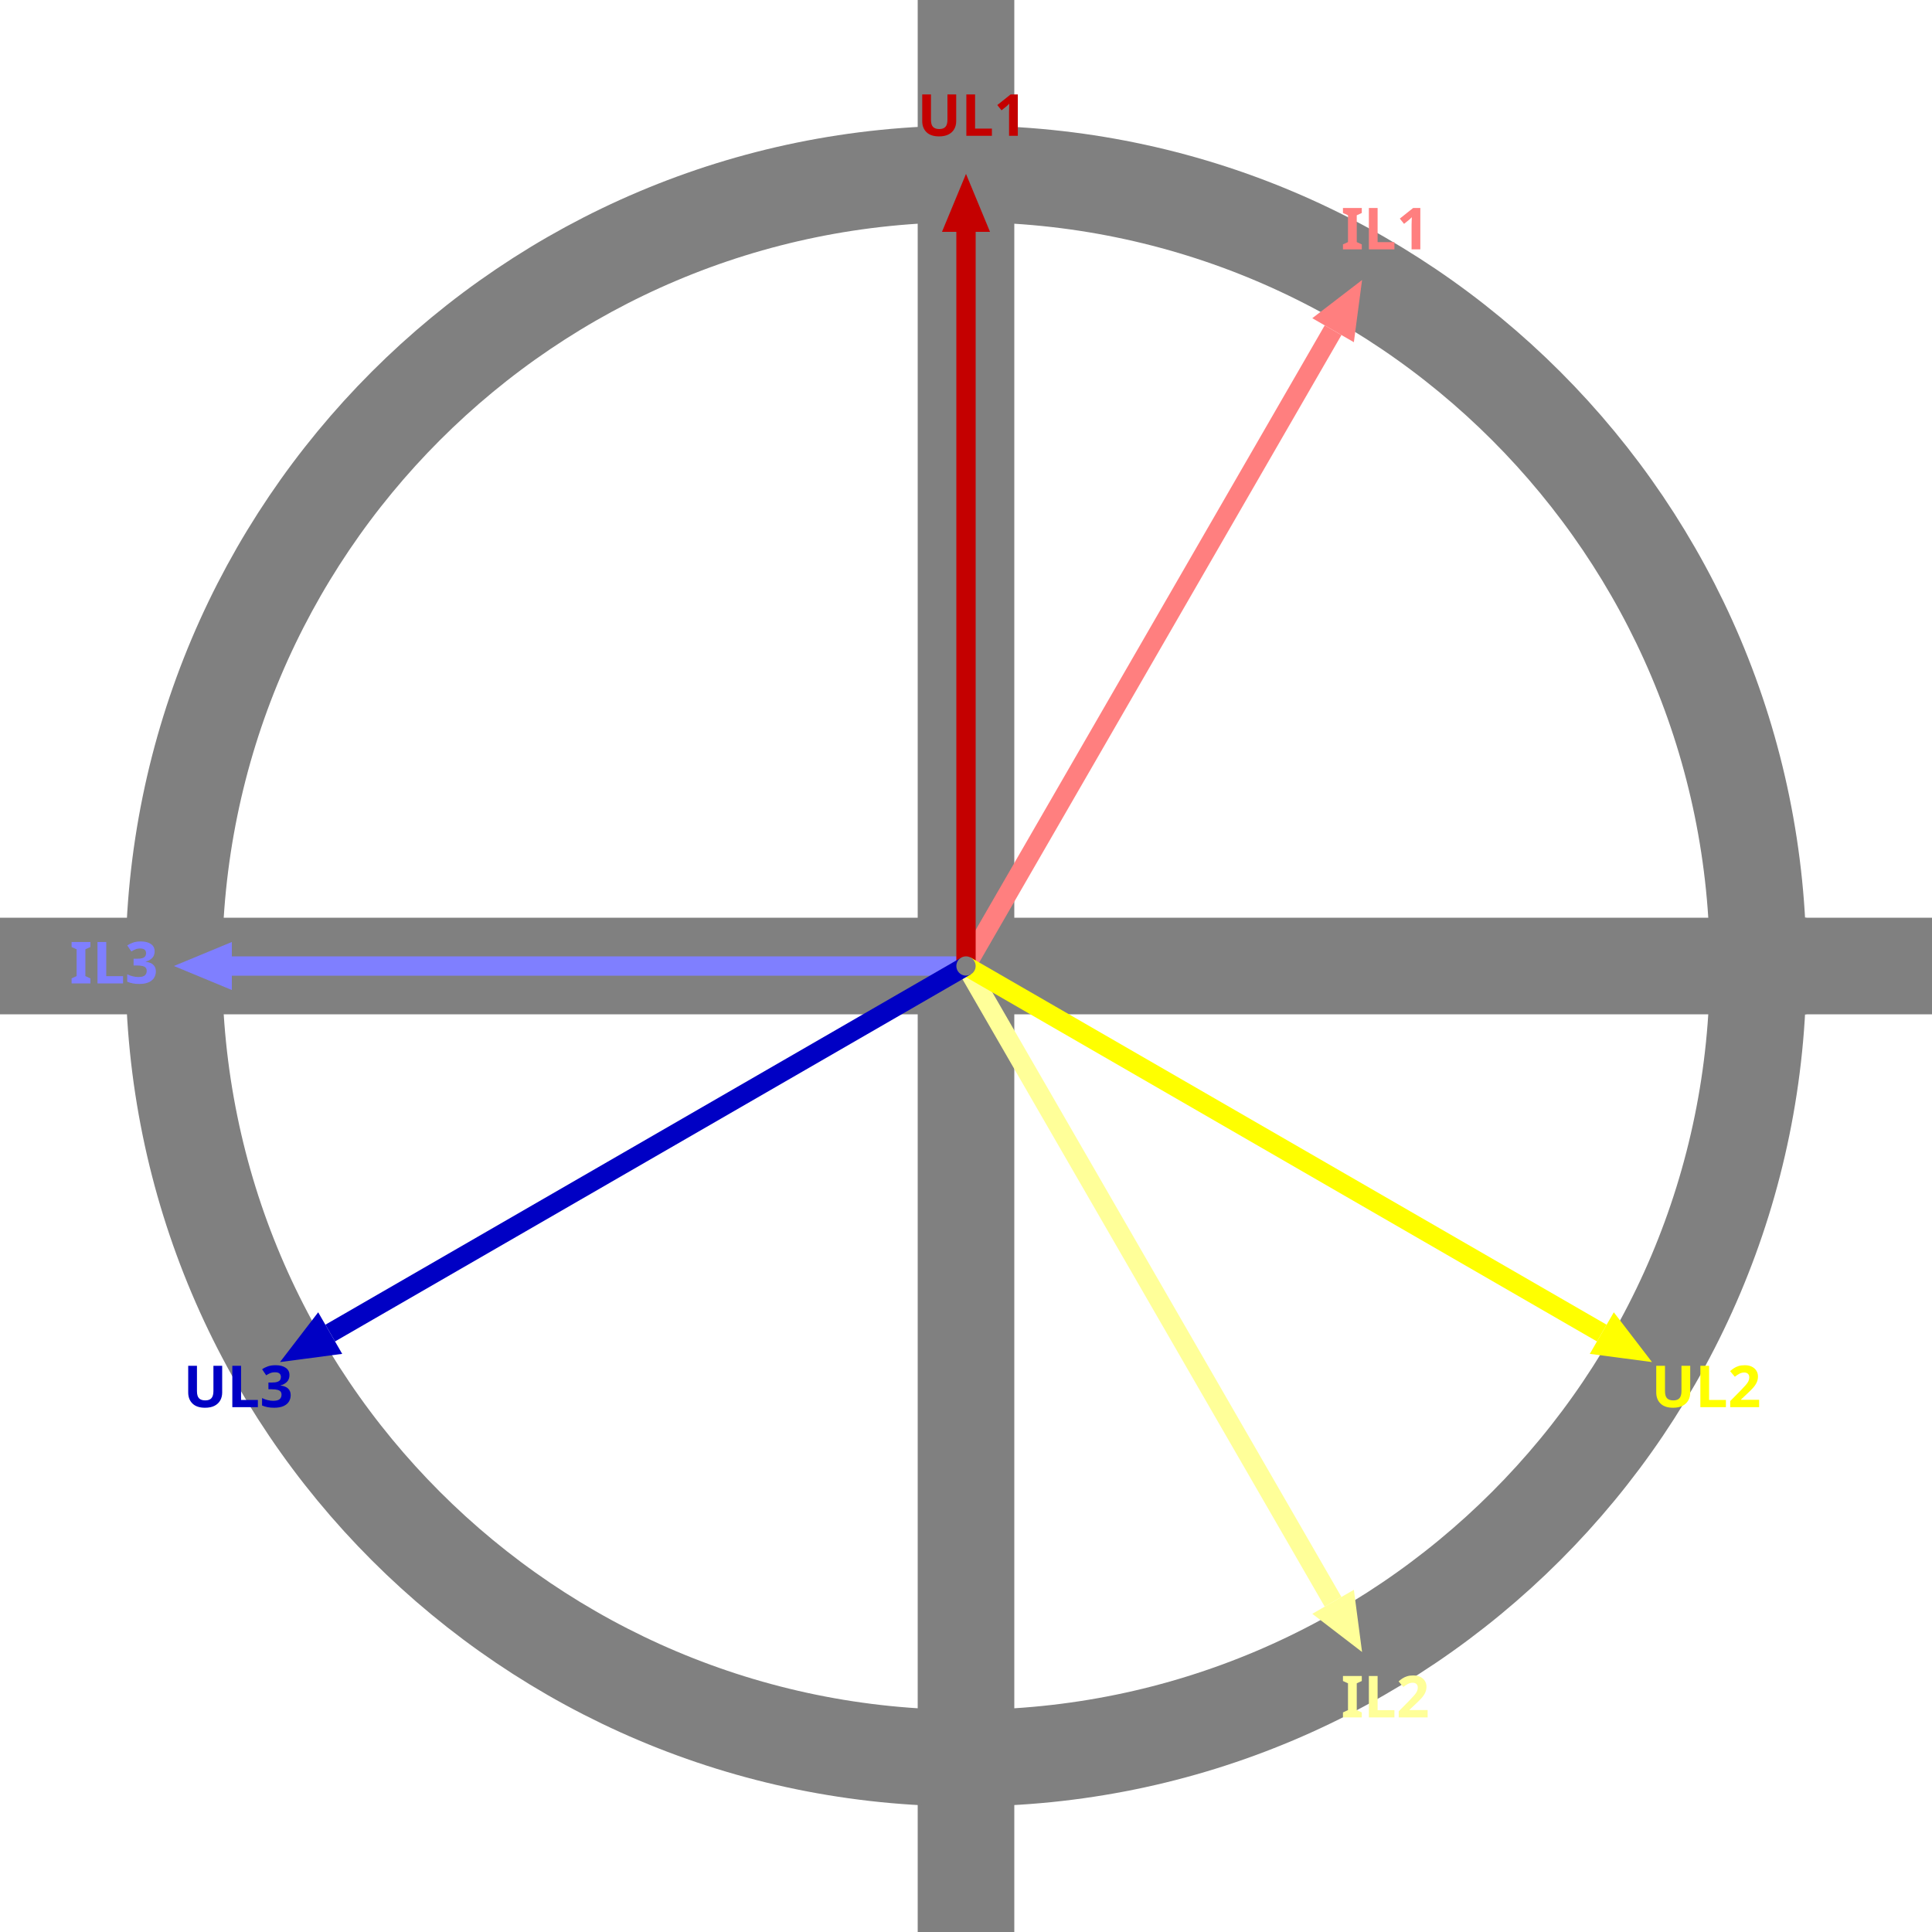
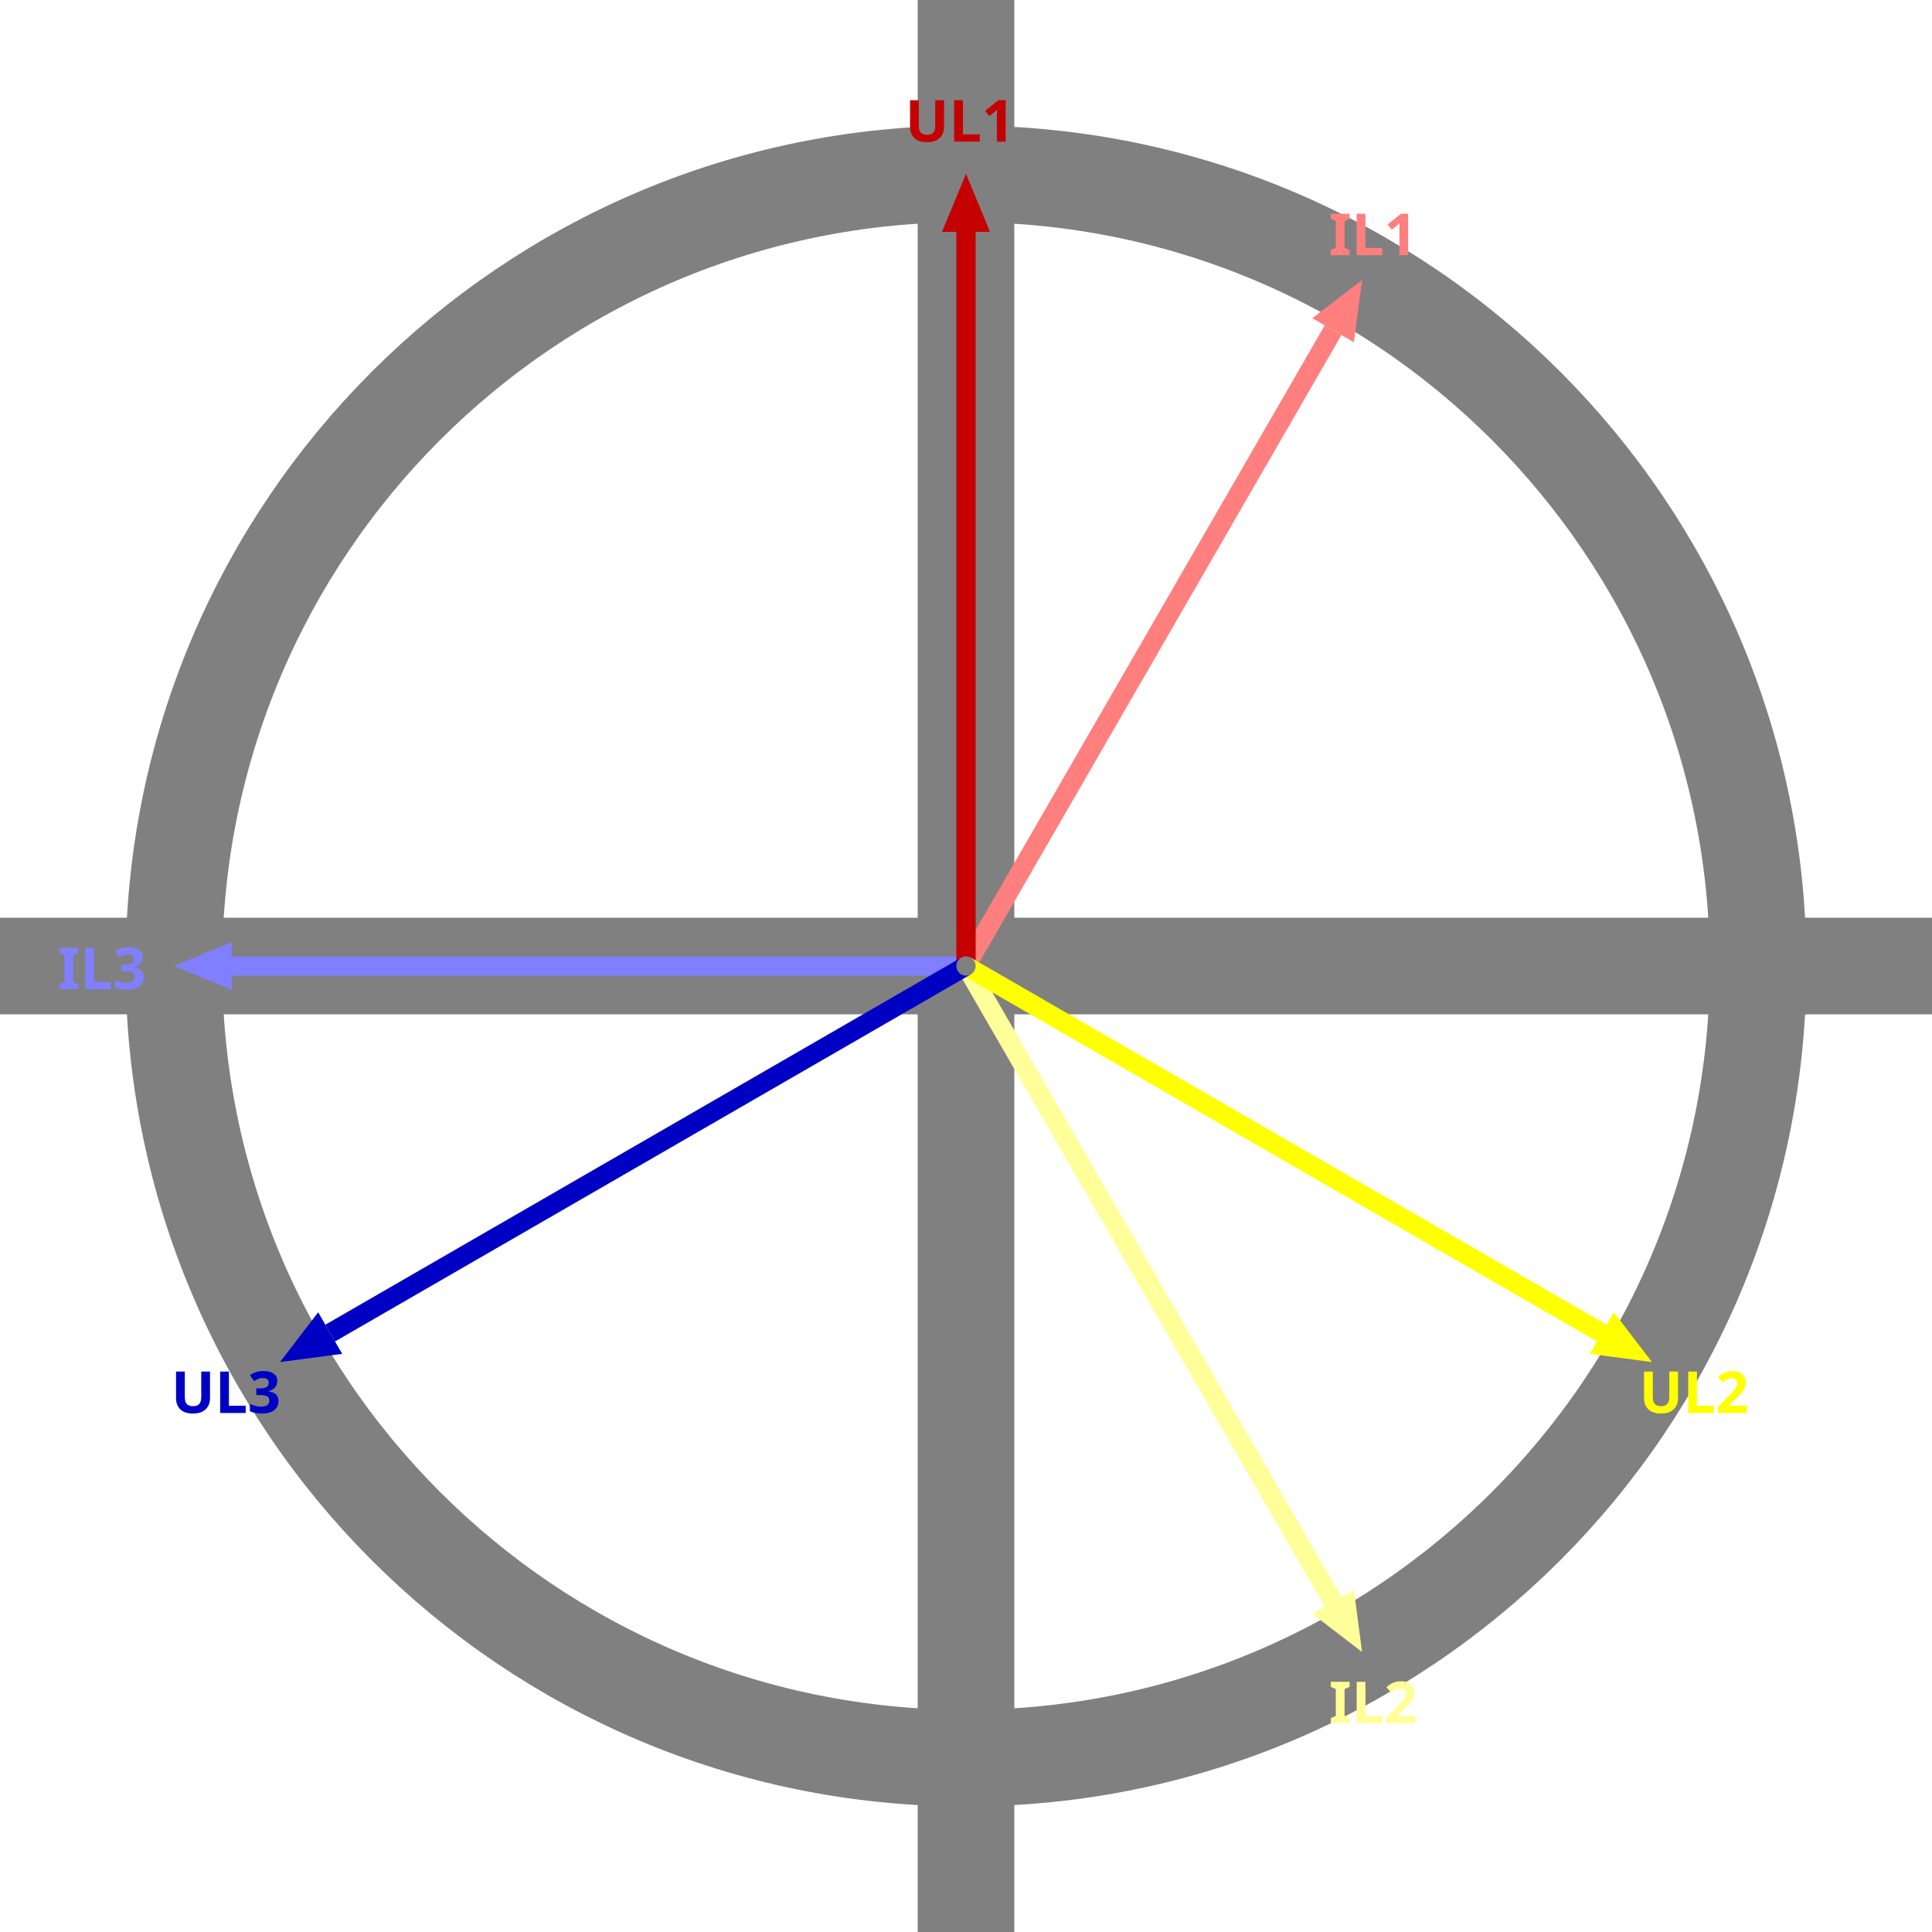
<svg xmlns="http://www.w3.org/2000/svg" width="705.556mm" height="705.556mm" viewBox="0 0 2000 2000" version="1.2" baseProfile="tiny">
  <defs>
</defs>
  <g fill="none" stroke="black" stroke-width="1" fill-rule="evenodd" stroke-linecap="square" stroke-linejoin="bevel">
    <g fill="none" stroke="#808080" stroke-opacity="1" stroke-width="100" stroke-linecap="square" stroke-linejoin="bevel" transform="matrix(1,0,0,1,0,0)" font-family="Sans" font-size="60" font-weight="570" font-style="normal">
      <polyline fill="none" vector-effect="none" points="0,1000 2000,1000 " />
      <polyline fill="none" vector-effect="none" points="1000,0 1000,2000 " />
      <path vector-effect="none" fill-rule="evenodd" d="M1820,1000 C1820,547.127 1452.87,180 1000,180 C547.127,180 180,547.127 180,1000 C180,1452.87 547.127,1820 1000,1820 C1452.87,1820 1820,1452.87 1820,1000 " />
    </g>
    <g fill="none" stroke="#ff7f7f" stroke-opacity="1" stroke-width="20" stroke-linecap="square" stroke-linejoin="bevel" transform="matrix(1,0,0,1,0,0)" font-family="Sans" font-size="60" font-weight="570" font-style="normal">
      <polyline fill="none" vector-effect="none" points="1005,991.34 1375,350.481 " />
    </g>
    <g fill="none" stroke="none" transform="matrix(1,0,0,1,0,0)" font-family="Sans" font-size="60" font-weight="570" font-style="normal">
      <path vector-effect="none" fill-rule="evenodd" d="M1410,289.859 L1401.52,354.247 L1358.48,329.394 L1410,289.859" />
    </g>
    <g fill="#ff7f7f" fill-opacity="1" stroke="none" transform="matrix(1,0,0,1,0,0)" font-family="Sans" font-size="60" font-weight="570" font-style="normal">
      <path vector-effect="none" fill-rule="evenodd" d="M1410,289.859 L1401.52,354.247 L1358.48,329.394" />
    </g>
    <g fill="none" stroke="#ffff99" stroke-opacity="1" stroke-width="20" stroke-linecap="square" stroke-linejoin="bevel" transform="matrix(1,0,0,1,0,0)" font-family="Sans" font-size="60" font-weight="570" font-style="normal">
      <polyline fill="none" vector-effect="none" points="1005,1008.66 1375,1649.52 " />
    </g>
    <g fill="none" stroke="none" transform="matrix(1,0,0,1,0,0)" font-family="Sans" font-size="60" font-weight="570" font-style="normal">
      <path vector-effect="none" fill-rule="evenodd" d="M1410,1710.14 L1358.48,1670.61 L1401.52,1645.75 L1410,1710.14" />
    </g>
    <g fill="#ffff99" fill-opacity="1" stroke="none" transform="matrix(1,0,0,1,0,0)" font-family="Sans" font-size="60" font-weight="570" font-style="normal">
      <path vector-effect="none" fill-rule="evenodd" d="M1410,1710.14 L1358.48,1670.61 L1401.52,1645.75" />
    </g>
    <g fill="none" stroke="#7f7fff" stroke-opacity="1" stroke-width="20" stroke-linecap="square" stroke-linejoin="bevel" transform="matrix(1,0,0,1,0,0)" font-family="Sans" font-size="60" font-weight="570" font-style="normal">
      <polyline fill="none" vector-effect="none" points="990,1000 250,1000 " />
    </g>
    <g fill="none" stroke="none" transform="matrix(1,0,0,1,0,0)" font-family="Sans" font-size="60" font-weight="570" font-style="normal">
      <path vector-effect="none" fill-rule="evenodd" d="M180,1000 L240,975.147 L240,1024.85 L180,1000" />
    </g>
    <g fill="#7f7fff" fill-opacity="1" stroke="none" transform="matrix(1,0,0,1,0,0)" font-family="Sans" font-size="60" font-weight="570" font-style="normal">
      <path vector-effect="none" fill-rule="evenodd" d="M180,1000 L240,975.147 L240,1024.85" />
    </g>
    <g fill="none" stroke="#c40000" stroke-opacity="1" stroke-width="20" stroke-linecap="square" stroke-linejoin="bevel" transform="matrix(1,0,0,1,0,0)" font-family="Sans" font-size="60" font-weight="570" font-style="normal">
      <polyline fill="none" vector-effect="none" points="1000,990 1000,250 " />
    </g>
    <g fill="none" stroke="none" transform="matrix(1,0,0,1,0,0)" font-family="Sans" font-size="60" font-weight="570" font-style="normal">
      <path vector-effect="none" fill-rule="evenodd" d="M1000,180 L1024.85,240 L975.147,240 L1000,180" />
    </g>
    <g fill="#c40000" fill-opacity="1" stroke="none" transform="matrix(1,0,0,1,0,0)" font-family="Sans" font-size="60" font-weight="570" font-style="normal">
      <path vector-effect="none" fill-rule="evenodd" d="M1000,180 L1024.85,240 L975.147,240" />
    </g>
    <g fill="none" stroke="#ffff00" stroke-opacity="1" stroke-width="20" stroke-linecap="square" stroke-linejoin="bevel" transform="matrix(1,0,0,1,0,0)" font-family="Sans" font-size="60" font-weight="570" font-style="normal">
      <polyline fill="none" vector-effect="none" points="1008.66,1005 1649.52,1375 " />
    </g>
    <g fill="none" stroke="none" transform="matrix(1,0,0,1,0,0)" font-family="Sans" font-size="60" font-weight="570" font-style="normal">
      <path vector-effect="none" fill-rule="evenodd" d="M1710.14,1410 L1645.75,1401.52 L1670.61,1358.48 L1710.14,1410" />
    </g>
    <g fill="#ffff00" fill-opacity="1" stroke="none" transform="matrix(1,0,0,1,0,0)" font-family="Sans" font-size="60" font-weight="570" font-style="normal">
      <path vector-effect="none" fill-rule="evenodd" d="M1710.14,1410 L1645.75,1401.52 L1670.61,1358.48" />
    </g>
    <g fill="none" stroke="#0000c4" stroke-opacity="1" stroke-width="20" stroke-linecap="square" stroke-linejoin="bevel" transform="matrix(1,0,0,1,0,0)" font-family="Sans" font-size="60" font-weight="570" font-style="normal">
      <polyline fill="none" vector-effect="none" points="991.34,1005 350.481,1375 " />
    </g>
    <g fill="none" stroke="none" transform="matrix(1,0,0,1,0,0)" font-family="Sans" font-size="60" font-weight="570" font-style="normal">
      <path vector-effect="none" fill-rule="evenodd" d="M289.859,1410 L329.394,1358.48 L354.247,1401.52 L289.859,1410" />
    </g>
    <g fill="#0000c4" fill-opacity="1" stroke="none" transform="matrix(1,0,0,1,0,0)" font-family="Sans" font-size="60" font-weight="570" font-style="normal">
      <path vector-effect="none" fill-rule="evenodd" d="M289.859,1410 L329.394,1358.48 L354.247,1401.52" />
    </g>
    <g fill="none" stroke="#c40000" stroke-opacity="1" stroke-width="1" stroke-linecap="square" stroke-linejoin="bevel" transform="matrix(1,0,0,1,0,0)" font-family="Sans" font-size="60" font-weight="570" font-style="normal">
-       <text fill="#c40000" fill-opacity="1" stroke="none" xml:space="preserve" x="949.594" y="140.6" font-family="Sans" font-size="60" font-weight="570" font-style="normal">UL1</text>
+       <text fill="#c40000" fill-opacity="1" stroke="none" xml:space="preserve" x="936.984" y="146.6" font-family="Sans" font-size="60" font-weight="570" font-style="normal">UL1</text>
    </g>
    <g fill="none" stroke="#ffff00" stroke-opacity="1" stroke-width="1" stroke-linecap="square" stroke-linejoin="bevel" transform="matrix(1,0,0,1,0,0)" font-family="Sans" font-size="60" font-weight="570" font-style="normal">
-       <text fill="#ffff00" fill-opacity="1" stroke="none" xml:space="preserve" x="1709.44" y="1456.7" font-family="Sans" font-size="60" font-weight="570" font-style="normal">UL2</text>
+       <text fill="#ffff00" fill-opacity="1" stroke="none" xml:space="preserve" x="1696.84" y="1462.7" font-family="Sans" font-size="60" font-weight="570" font-style="normal">UL2</text>
    </g>
    <g fill="none" stroke="#0000c4" stroke-opacity="1" stroke-width="1" stroke-linecap="square" stroke-linejoin="bevel" transform="matrix(1,0,0,1,0,0)" font-family="Sans" font-size="60" font-weight="570" font-style="normal">
-       <text fill="#0000c4" fill-opacity="1" stroke="none" xml:space="preserve" x="189.734" y="1456.7" font-family="Sans" font-size="60" font-weight="570" font-style="normal">UL3</text>
+       <text fill="#0000c4" fill-opacity="1" stroke="none" xml:space="preserve" x="177.141" y="1462.7" font-family="Sans" font-size="60" font-weight="570" font-style="normal">UL3</text>
    </g>
    <g fill="none" stroke="#ff7f7f" stroke-opacity="1" stroke-width="1" stroke-linecap="square" stroke-linejoin="bevel" transform="matrix(1,0,0,1,0,0)" font-family="Sans" font-size="60" font-weight="570" font-style="normal">
-       <text fill="#ff7f7f" fill-opacity="1" stroke="none" xml:space="preserve" x="1388.3" y="258.149" font-family="Sans" font-size="60" font-weight="570" font-style="normal">IL1</text>
+       <text fill="#ff7f7f" fill-opacity="1" stroke="none" xml:space="preserve" x="1375.69" y="264.149" font-family="Sans" font-size="60" font-weight="570" font-style="normal">IL1</text>
    </g>
    <g fill="none" stroke="#ffff99" stroke-opacity="1" stroke-width="1" stroke-linecap="square" stroke-linejoin="bevel" transform="matrix(1,0,0,1,0,0)" font-family="Sans" font-size="60" font-weight="570" font-style="normal">
-       <text fill="#ffff99" fill-opacity="1" stroke="none" xml:space="preserve" x="1388.3" y="1777.85" font-family="Sans" font-size="60" font-weight="570" font-style="normal">IL2</text>
+       <text fill="#ffff99" fill-opacity="1" stroke="none" xml:space="preserve" x="1375.69" y="1783.85" font-family="Sans" font-size="60" font-weight="570" font-style="normal">IL2</text>
    </g>
    <g fill="none" stroke="#7f7fff" stroke-opacity="1" stroke-width="1" stroke-linecap="square" stroke-linejoin="bevel" transform="matrix(1,0,0,1,0,0)" font-family="Sans" font-size="60" font-weight="570" font-style="normal">
-       <text fill="#7f7fff" fill-opacity="1" stroke="none" xml:space="preserve" x="72.188" y="1018" font-family="Sans" font-size="60" font-weight="570" font-style="normal">IL3</text>
+       <text fill="#7f7fff" fill-opacity="1" stroke="none" xml:space="preserve" x="59.594" y="1024" font-family="Sans" font-size="60" font-weight="570" font-style="normal">IL3</text>
    </g>
    <g fill="#808080" fill-opacity="1" stroke="none" transform="matrix(1,0,0,1,0,0)" font-family="Sans" font-size="60" font-weight="570" font-style="normal">
      <circle cx="1000" cy="1000" r="10" />
    </g>
  </g>
</svg>
